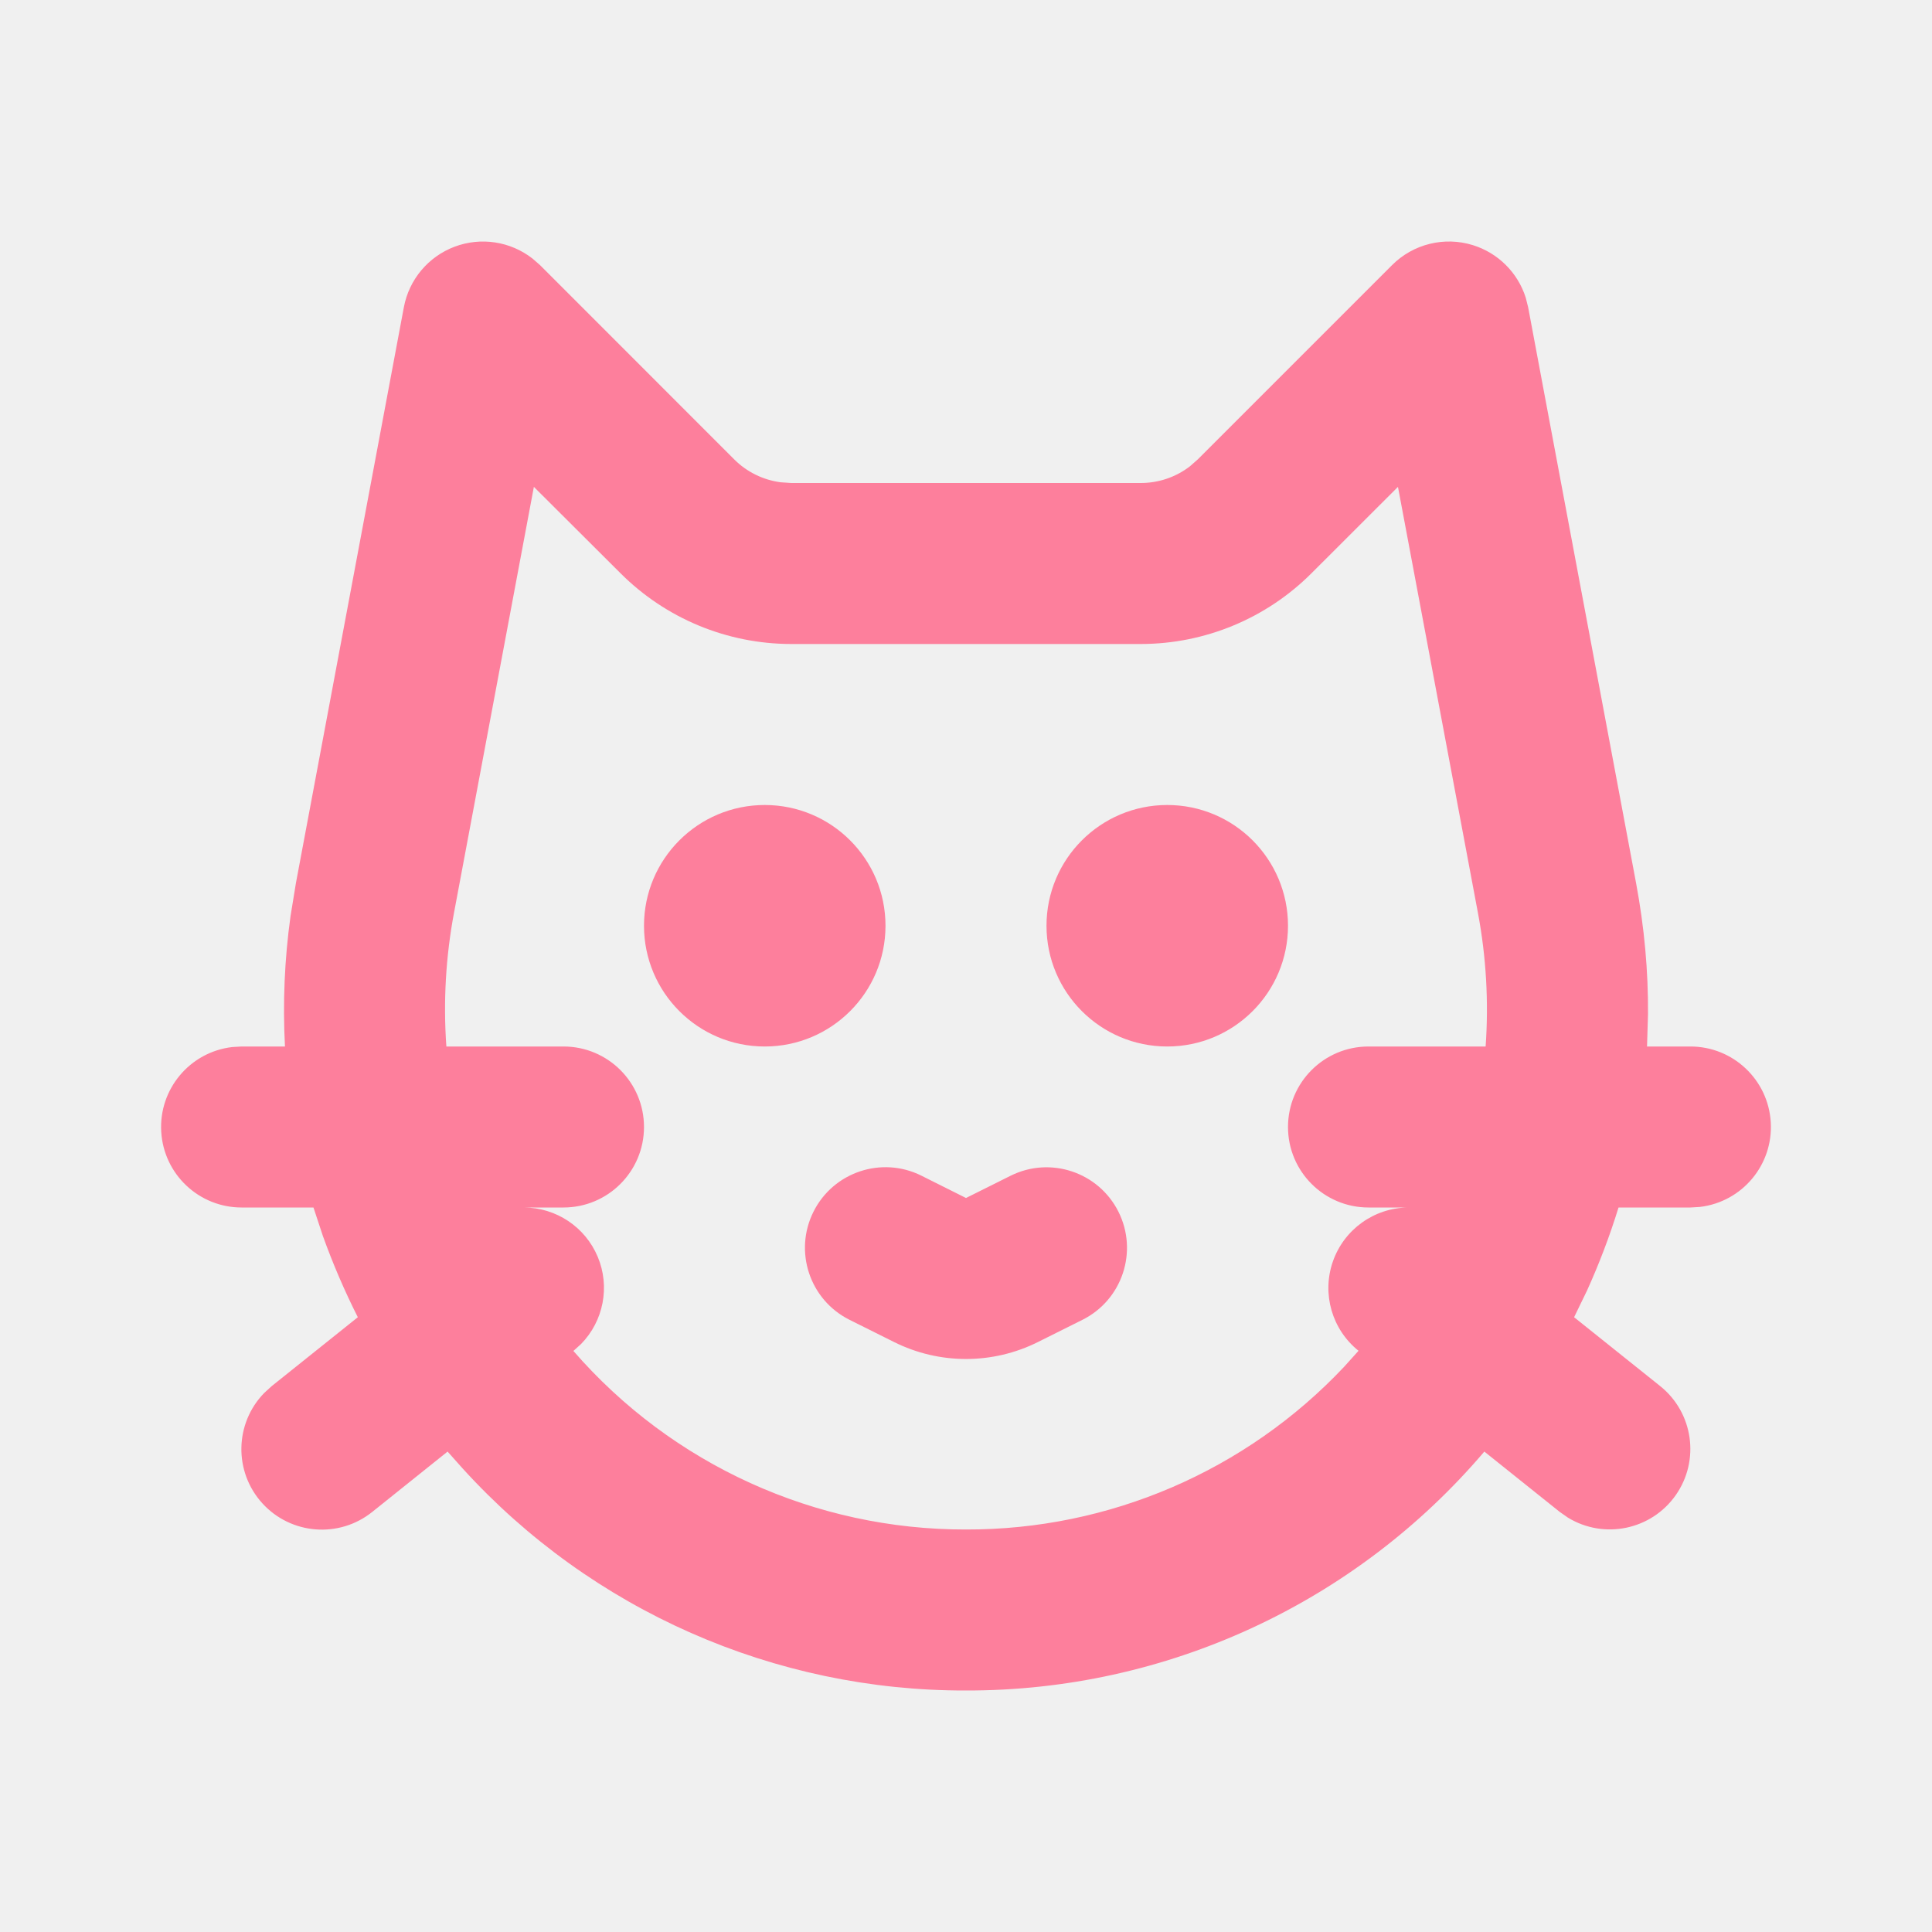
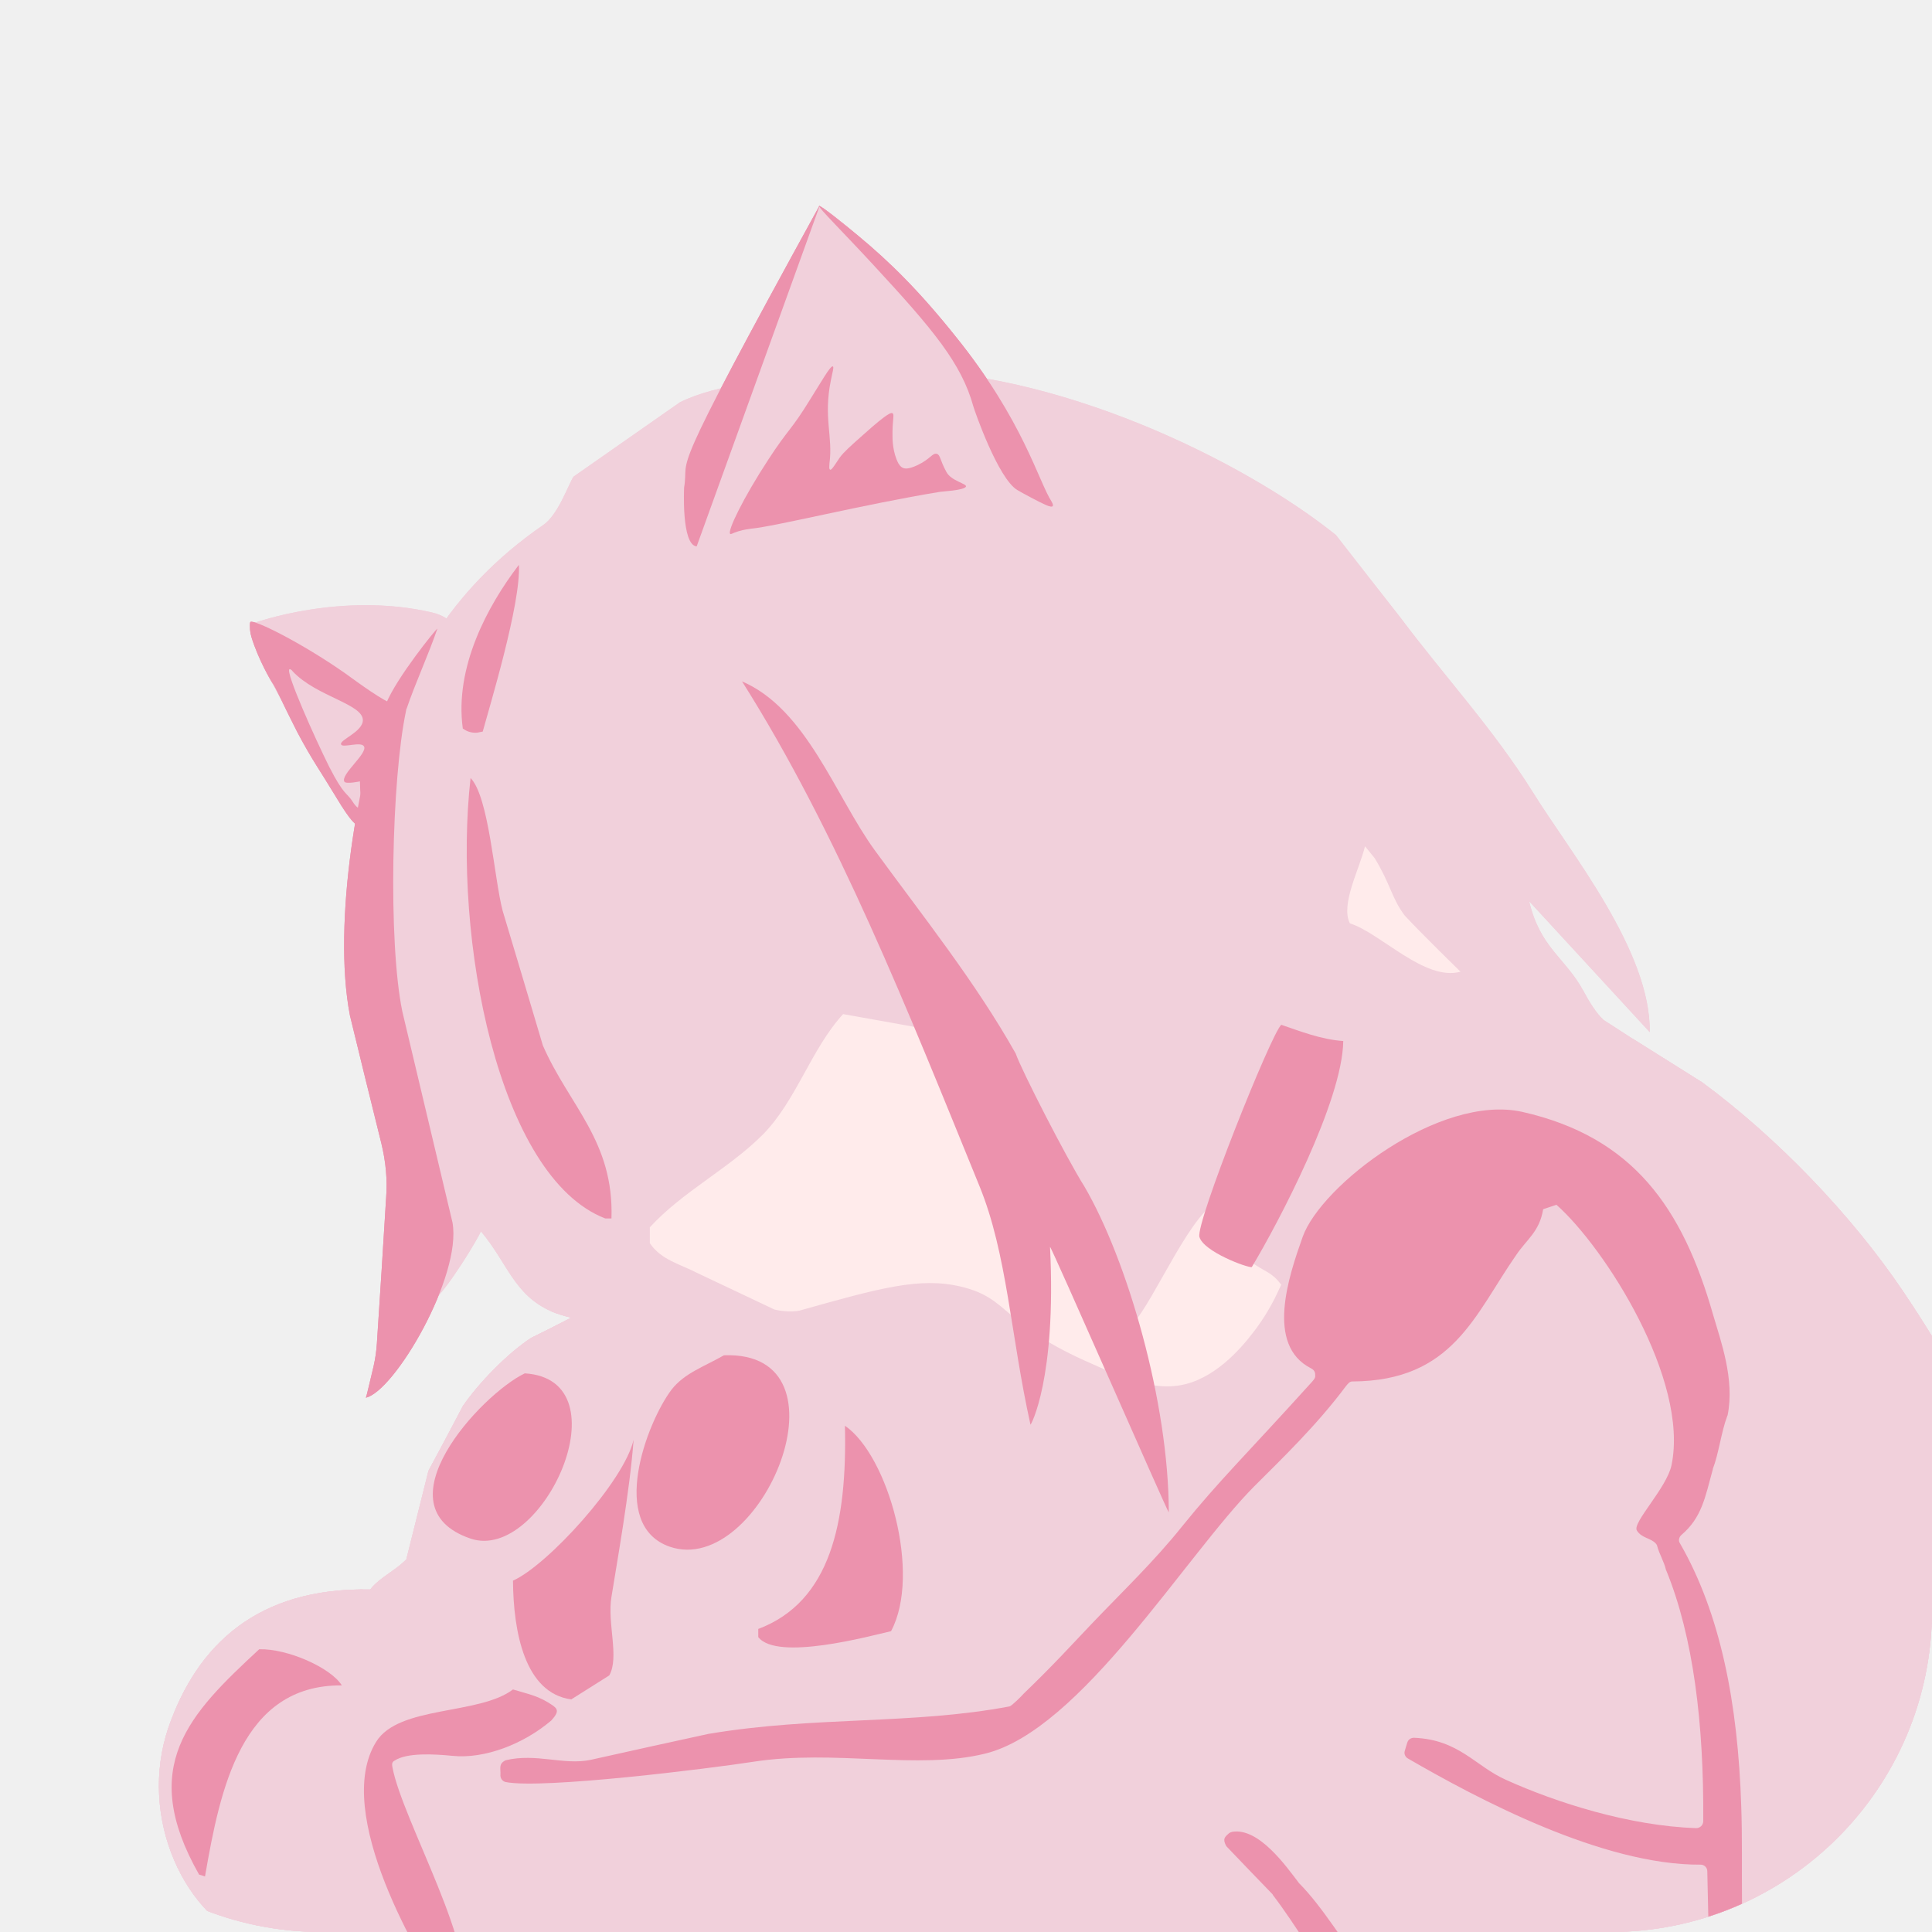
- <svg xmlns="http://www.w3.org/2000/svg" version="1.1" width="24" height="24">
-   <svg width="24" height="24" viewBox="0 0 24 24">
-     <g fill="none">
-       <path d="m12.594 23.258l-.012.002l-.071.035l-.02.004l-.014-.004l-.071-.036q-.016-.004-.024.006l-.004.01l-.017.428l.005.02l.01.013l.104.074l.015.004l.012-.004l.104-.074l.012-.016l.004-.017l-.017-.427q-.004-.016-.016-.018m.264-.113l-.014.002l-.184.093l-.01.01l-.003.011l.018.43l.005.012l.008.008l.201.092q.019.005.029-.008l.004-.014l-.034-.614q-.005-.019-.02-.022m-.715.002a.02.02 0 0 0-.027.006l-.006.014l-.034.614q.001.018.017.024l.015-.002l.201-.093l.01-.008l.003-.011l.018-.43l-.003-.012l-.01-.01z" />
-       <path fill="#fd7f9c" d="M18.296 3.045a1 1 0 0 1 .657.652l.03.119l1.341 7.154q.154.826.148 1.63l-.012.4H21a1 1 0 0 1 .117 1.993L21 15h-.894q-.164.531-.392 1.033l-.16.33l1.07.856a1 1 0 0 1-1.146 1.634l-.103-.072l-.936-.749A8.43 8.43 0 0 1 12 21a8.42 8.42 0 0 1-6.25-2.755l-.19-.213l-.935.749a1 1 0 0 1-1.343-1.477l.093-.085l1.07-.856a9 9 0 0 1-.435-1.012L3.894 15H3a1 1 0 0 1-.117-1.993L3 13h.54a8.5 8.5 0 0 1 .069-1.619l.067-.411l1.341-7.154a1 1 0 0 1 1.598-.604l.092.08l2.414 2.415a1 1 0 0 0 .576.284L9.828 6h4.344a1 1 0 0 0 .608-.206l.099-.087l2.414-2.414a1 1 0 0 1 1.003-.248m-.93 3.003L16.293 7.12a3 3 0 0 1-2.121.88H9.828a3 3 0 0 1-2.12-.879L6.632 6.048l-.992 5.29A6.5 6.5 0 0 0 5.545 13H7a1 1 0 1 1 0 2h-.492a.998.998 0 0 1 .71 1.696l-.095.086A6.44 6.44 0 0 0 12 19a6.43 6.43 0 0 0 4.696-2.02l.18-.2a1 1 0 0 1 .616-1.78H17a1 1 0 1 1 0-2h1.455a6.5 6.5 0 0 0-.096-1.662zm-3.472 9.005a1 1 0 0 1-.447 1.342l-.553.276a2 2 0 0 1-1.788 0l-.553-.276a1 1 0 0 1 .894-1.79l.553.277l.553-.276a1 1 0 0 1 1.341.447M9.5 10a1.5 1.5 0 1 1 0 3a1.5 1.5 0 0 1 0-3m5 0a1.5 1.5 0 1 1 0 3a1.5 1.5 0 0 1 0-3" />
-     </g>
-   </svg>
-   <style>@media (prefers-color-scheme: light) { :root { filter: none; } }
- @media (prefers-color-scheme: dark) { :root { filter: none; } }
- </style>
+ <svg xmlns="http://www.w3.org/2000/svg" width="1500" height="1500" viewBox="0 0 1500 1500" fill="none">
+   <g clip-path="url(#clip0_2718_972)">
+     <path d="M442.5 953.5L669 697L1080 927L985.5 1134.5L669 1104.5L442.5 953.5Z" fill="white" />
+     <path d="M985.5 727L1034.5 602.5L1121.5 629L1166.5 844L985.5 727Z" fill="white" />
+     <path fill-rule="evenodd" clip-rule="evenodd" d="M1540.03 1958.88C1518.27 1990.95 1454.98 2031.91 1419.76 2052.52C1403.15 2062.26 1385.11 2059.4 1360.48 2063.41C1254.24 2080.59 1148.57 2057.97 1062.08 2032.19C1041.18 2025.89 989.344 1986.37 967.008 1994.68C934.934 2009 939.516 2047.66 923.193 2077.44C912.311 2100.35 883.674 2183.68 874.797 2202.3C852.174 2249.83 823.823 2298.8 796.618 2342.9C775.713 2376.98 722.162 2440.55 662.311 2407.05C634.247 2391.3 635.679 2369.53 631.383 2346.91C631.097 2346.05 631.097 2333.74 630.238 2333.74C627.088 2333.74 627.088 2333.74 623.365 2333.74C616.11 2342.52 608.76 2351.3 601.315 2360.08C559.791 2398.17 497.363 2389.01 482.758 2332.02C473.021 2294.51 491.062 2256.71 501.372 2232.08C520.654 2172.7 539.936 2113.33 559.218 2053.96C569.528 2004.7 546.045 1964.61 532.586 1932.25C507.385 1870.39 500.226 1796.8 474.739 1733.8C464.144 1707.16 443.811 1693.42 435.793 1674.52C426.343 1651.89 405.438 1559.11 388.829 1551.09C335.564 1527.04 321.246 1607.22 290.604 1618.1C228.176 1640.44 200.971 1552.52 196.961 1507.28C145.129 1490.1 106.183 1412.2 131.097 1340.32C153.147 1277.61 199.539 1232.36 287.454 1234.08C295.186 1224.35 307.214 1219.48 315.518 1210.6L332.7 1141.87C341.673 1125.26 350.551 1108.56 359.333 1091.76C371.647 1073.72 393.983 1050.81 412.311 1038.78C422.811 1033.62 433.216 1028.37 443.525 1023.03C437.798 1021.69 432.643 1020.07 428.061 1018.16C398.852 1005.27 393.983 980.359 373.365 956.017C371.36 961.172 348.451 999.545 335.85 1010.71C331.65 1008.04 327.45 1005.37 323.25 1002.7C315.805 990.954 315.518 909.053 309.218 884.139C259.104 683.108 276.572 507.563 421.761 407.621C433.216 399.889 441.234 376.407 445.243 370.106C472.735 350.824 500.322 331.542 528.004 312.26C557.786 297.655 598.737 295.364 641.979 289.064C658.588 288.491 675.293 287.918 692.093 287.346C818.955 286.2 964.717 357.22 1037.17 415.353C1053.78 436.735 1070.48 458.117 1087.28 479.499C1121.36 525.032 1159.45 565.983 1190.38 615.525C1219.59 662.489 1281.73 738.377 1280.87 801.378C1249.56 767.396 1218.34 733.509 1187.23 699.717C1195.82 736.086 1215.29 743.531 1229.32 769.305C1233.62 777.323 1239.34 786.773 1245.07 791.928C1252.52 796.701 1260.06 801.569 1267.7 806.533C1285.64 817.797 1303.59 829.06 1321.53 840.324C1379.38 882.993 1437.23 942.844 1477.6 1002.7C1548.05 1107.22 1598.74 1224.35 1630.81 1368.39C1677.78 1579.44 1628.23 1830.3 1540.03 1958.88ZM1048.05 716.899C1071.82 724.345 1106.18 762.146 1133.96 754.414C1133.96 754.414 1103.89 725.204 1090.43 710.599C1080.41 697.14 1079.55 686.258 1067.24 666.212L1059.79 657.048C1055.5 674.803 1040.6 702.294 1048.05 716.899ZM1005.95 984.081C1005.09 982.65 995.358 998.4 994.786 997.541C987.34 987.518 983.044 988.091 971.303 979.786C961.853 968.331 957.558 943.99 948.107 932.535C926.916 935.399 896.275 1010.14 879.379 1027.9C878.424 1027.32 877.374 1026.75 876.229 1026.18C863.056 978.641 766.549 821.138 732.471 801.378C706.507 796.605 680.543 791.928 654.579 787.346C629.665 814.551 618.21 854.643 592.151 880.989C565.518 907.621 530.009 925.09 504.522 952.867V965.181C513.399 978.354 527.718 981.218 542.036 988.663C561.891 998.018 581.651 1007.37 601.315 1016.73C607.328 1018.16 613.628 1018.45 619.642 1017.87C630.524 1017.01 641.12 1014.15 648.279 1012.15C680.066 1003.27 717.58 1011.57 746.79 1018.45C767.122 1023.31 778.577 1037.35 793.468 1046.51C821.532 1063.98 850.742 1069.71 876.229 1088.61C879.474 1092.81 882.624 1097.01 885.679 1101.21C913.743 1112.09 1004.52 1012.43 1005.95 984.081Z" fill="#F1D0DB" />
+     <path d="M534.877 418.215L635.965 159.91C635.965 159.91 712.712 199.715 801.773 395.305L534.877 418.215Z" fill="#F1D0DB" />
+     <path d="M197.82 483.511C197.82 483.511 265.117 459.17 335.277 475.493C405.724 491.816 279.722 635.86 279.722 635.86C279.722 635.86 184.934 508.139 197.82 483.511Z" fill="#F1D0DB" />
+     <path d="M531.154 378.41C531.154 378.41 528.863 423.084 540.89 424.229L636.251 160.197C636.251 159.911 635.965 159.911 635.965 160.197C513.685 382.706 535.736 351.492 531.154 378.41Z" fill="#EC92AD" />
+     <path d="M789.745 380.417C774.854 371.253 756.813 319.42 755.667 315.411C746.503 282.192 724.453 255.846 678.92 206.591C655.724 181.39 635.106 161.058 635.965 159.913C636.824 159.053 655.438 173.945 666.034 182.822C690.948 203.441 713.857 226.064 742.208 261.574C794.327 326.293 806.354 373.83 816.377 389.294C816.664 389.867 818.096 392.158 817.236 393.017C816.091 394.449 809.505 391.012 801.773 387.003C796.332 384.139 791.177 381.276 789.745 380.417Z" fill="#EC92AD" />
+     <path d="M566.95 414.495C564.373 412.777 576.973 386.717 596.446 356.935C612.483 332.307 614.201 334.311 629.092 309.97C637.397 296.797 644.843 283.624 646.561 284.483C647.706 284.77 646.274 289.065 645.129 295.079C639.115 324.289 646.847 338.893 643.983 359.798C643.983 360.944 643.411 364.38 644.556 364.667C645.702 365.239 648.852 359.798 652.002 355.216C655.152 350.921 660.306 346.339 670.329 337.461C690.089 319.707 692.093 320.279 692.953 320.852C694.671 321.998 692.666 325.72 692.953 339.466C692.953 340.612 692.953 351.207 697.534 359.798C698.107 360.657 698.966 362.089 700.398 362.948C702.403 364.094 705.266 364.38 712.139 361.23C722.448 356.362 723.88 351.494 727.317 352.353C730.181 353.212 729.608 356.935 734.762 366.385C738.485 373.544 751.085 375.549 749.94 377.84C748.508 380.703 731.612 381.562 729.894 381.849C670.329 391.585 601.887 408.767 582.987 410.486C581.555 410.772 577.832 411.058 573.25 412.49C568.668 413.922 567.523 415.068 566.95 414.495Z" fill="#EC92AD" />
+     <path d="M280.581 628.703C283.158 630.994 281.44 639.585 278.576 640.444C276.572 641.017 272.849 638.726 260.821 618.68C248.221 597.775 242.78 590.902 231.039 568.852C220.443 548.233 214.43 534.201 210.707 529.047C210.707 529.047 200.684 512.437 195.243 494.682C194.384 491.819 194.098 488.669 194.098 488.669C194.098 486.378 193.811 483.8 194.384 482.941C196.388 480.364 233.616 498.691 267.981 522.746C277.431 529.619 298.909 545.37 305.495 546.515C305.781 546.801 306.641 546.802 307.213 547.661C309.504 550.524 300.34 556.824 297.19 566.275C289.745 586.893 289.745 605.221 287.167 610.375C283.731 616.962 281.44 621.257 280.581 621.257C279.722 621.257 279.435 606.653 279.435 606.653C279.435 606.653 268.84 608.944 267.408 606.939C263.971 601.498 285.736 584.889 282.586 579.448C280.295 575.438 265.976 580.879 264.831 578.016C263.112 574.579 281.726 568.279 281.726 559.115C281.726 546.515 245.644 540.788 227.316 521.315C226.743 520.456 225.598 519.31 224.739 519.596C221.303 521.315 244.785 573.72 255.667 595.484C267.408 618.394 269.126 614.957 273.994 622.689C274.567 623.548 275.713 625.553 278.004 627.271C279.435 628.13 280.008 628.13 280.581 628.703Z" fill="#EC92AD" />
+     <path d="M1540.03 1958.88C1518.27 1990.95 1454.98 2031.9 1419.76 2052.52C1403.15 2062.26 1385.11 2059.39 1360.48 2063.4C1254.24 2080.58 1148.57 2057.96 1062.08 2032.19C1041.18 2025.89 989.344 1986.37 967.008 1994.67C934.934 2008.99 939.516 2047.65 923.193 2077.43C912.311 2100.34 883.674 2183.68 874.797 2202.29C852.174 2249.83 823.823 2298.8 796.618 2342.9C775.713 2376.98 722.162 2440.55 662.311 2407.05C634.247 2391.3 635.679 2369.53 631.383 2346.91C631.097 2346.05 631.097 2333.74 630.238 2333.74C627.088 2333.74 627.088 2333.74 623.365 2333.74C616.11 2342.52 608.76 2351.3 601.315 2360.08C559.791 2398.17 497.363 2389 482.758 2332.02C473.021 2294.5 491.062 2256.7 501.372 2232.07C520.654 2172.7 539.936 2113.33 559.218 2053.95C569.528 2004.7 546.045 1964.61 532.586 1932.25C507.385 1870.39 500.226 1796.79 474.739 1733.79C464.144 1707.16 443.811 1693.41 435.793 1674.51C426.343 1651.89 405.438 1559.11 388.829 1551.09C335.564 1527.03 321.246 1607.22 290.604 1618.1C228.176 1640.44 200.971 1552.52 196.961 1507.27C145.129 1490.09 106.183 1412.2 131.097 1340.32C153.147 1277.61 199.539 1232.36 287.454 1234.08C295.186 1224.34 307.214 1219.47 315.518 1210.6L332.7 1141.87C341.673 1125.26 350.551 1108.55 359.333 1091.75C371.647 1073.71 393.983 1050.8 412.311 1038.77C422.811 1033.62 433.216 1028.37 443.525 1023.02C437.798 1021.69 432.643 1020.07 428.061 1018.16C438.943 1015.01 448.68 1014.15 456.698 1014.15C497.076 1013.86 513.399 1036.77 557.786 1035.34C577.832 1034.48 577.832 1029.61 619.642 1017.87C682.643 1000.11 714.144 991.237 746.217 998.969C783.445 1007.85 777.431 1027.03 841.865 1056.24C875.656 1071.42 899.711 1082.02 925.484 1073.14C950.685 1064.26 968.726 1040.21 975.599 1031.04C985.908 1017.01 991.349 1004.7 993.067 1000.97C993.067 1000.97 996.217 994.101 1003.66 980.642C1015.4 959.737 1037.45 923.941 1074.68 874.399C1114.2 822.566 1204.41 809.107 1267.7 806.529C1285.64 817.793 1303.59 829.057 1321.53 840.321C1379.38 882.99 1437.23 942.841 1477.6 1002.69C1548.05 1107.22 1598.74 1224.34 1630.81 1368.39C1677.78 1579.44 1628.23 1830.3 1540.03 1958.88Z" fill="url(#paint0_linear_2718_972)" />
+     <path d="M402.861 438.549C404.579 468.618 379.665 549.946 374.797 567.988C373.651 568.274 372.219 568.56 370.501 568.847C366.778 569.133 363.056 568.274 359.906 565.983L359.333 565.697C352.746 518.159 378.52 470.336 402.861 438.549Z" fill="#EC92AD" />
+     <path d="M339.574 488.086C332.987 507.559 322.392 530.469 315.805 549.942C315.423 550.514 315.232 551.183 315.232 551.946C304.064 604.638 301.2 731.213 312.369 785.337C325.351 839.938 338.333 894.539 351.315 949.14C358.761 990.664 306.355 1080.3 284.018 1085.17C284.591 1084.31 287.455 1071.42 290.032 1060.82C291.368 1054.91 292.227 1048.99 292.609 1043.07C295.091 1005.46 297.478 967.849 299.769 930.24C300.914 915.921 299.482 901.603 296.046 887.571C287.836 854.543 279.723 821.515 271.704 788.487C257.672 716.036 278.864 597.479 299.769 546.219C308.073 525.887 338.715 488.086 339.574 488.086Z" fill="#EC92AD" />
+     <path d="M576.114 529.043C626.228 550.521 648.565 618.104 679.207 660.2C716.148 710.887 757.385 762.434 788.6 817.989C792.895 830.589 828.119 899.318 841.864 921.082C875.083 977.783 907.443 1088.89 907.443 1174.23C906.297 1173.66 816.377 968.047 815.232 968.047C820.386 1070.57 800.054 1107.22 800.054 1106.08C784.59 1036.49 782.013 973.774 760.535 921.082C705.266 785.63 650.57 646.741 576.114 529.043Z" fill="#EC92AD" />
+     <path d="M365.346 604.062C379.665 618.667 383.674 682.241 390.261 707.155C400.761 742.092 411.165 776.934 421.475 811.68C441.807 858.358 476.744 885.85 474.739 945.987C473.212 945.987 471.589 945.987 469.871 945.987C386.824 913.914 351.314 728.06 365.346 604.062Z" fill="#EC92AD" />
+     <path d="M1042.9 808.247C1042.32 854.925 992.495 949.427 971.876 983.791C968.44 984.364 934.362 971.763 931.212 960.309C928.348 949.14 987.054 802.233 994.786 795.646C1009.1 800.515 1025.71 807.101 1042.9 808.247Z" fill="#EC92AD" />
+     <path d="M1320.39 1447.71C1244.21 1448.28 1146.85 1396.45 1093.01 1365.23C1091.01 1364.09 1089.86 1361.51 1090.72 1359.22C1091.29 1356.93 1092.15 1354.64 1092.72 1352.63C1093.58 1350.34 1095.59 1349.2 1097.88 1349.2C1132.82 1350.63 1145.42 1371.25 1169.18 1381.84C1208.42 1399.6 1265.12 1417.64 1316.95 1419.36C1319.81 1419.36 1322.39 1417.07 1322.39 1413.92C1322.96 1338.32 1314.66 1270.73 1293.75 1219.47C1293.56 1219.28 1293.47 1219.09 1293.47 1218.9C1292.04 1212.6 1288.31 1206.59 1286.6 1200.29C1286.6 1199.71 1286.02 1198.85 1285.45 1198.28C1281.44 1193.99 1274.57 1194.27 1270.85 1188.26C1267.12 1182.24 1294.04 1155.33 1297.76 1137.57C1311.51 1071.42 1246.22 968.899 1208.42 935.394C1203.83 936.826 1202.69 937.399 1198.11 938.831C1195.24 956.299 1185.51 962.027 1177.2 974.341C1144.84 1020.73 1128.23 1072.28 1049.77 1072.57C1047.76 1072.57 1046.33 1074.57 1044.9 1076.29C1022.28 1106.64 994.785 1132.99 973.88 1153.89C920.616 1207.44 839.001 1343.47 764.831 1361.51C712.712 1374.4 647.993 1358.07 584.992 1367.81C551.773 1372.97 421.188 1389.29 392.552 1383.56C389.974 1382.99 388.256 1380.41 388.542 1377.83C388.829 1372.97 386.824 1369.53 392.552 1366.67C416.32 1360.94 437.511 1370.68 458.416 1366.38C489.153 1359.51 519.89 1352.73 550.627 1346.05C550.627 1346.05 550.723 1346.05 550.914 1346.05C633.101 1332.3 708.13 1339.17 783.731 1324.86C785.45 1324.57 793.468 1316.55 794.614 1315.12C818.669 1291.92 830.696 1278.46 847.305 1261C871.074 1236.08 896.275 1212.03 917.752 1185.11C946.676 1149.31 968.153 1128.69 1016.55 1075.14C1019.7 1071.71 1021.42 1069.99 1021.13 1067.98C1021.13 1066.27 1021.13 1063.97 1017.69 1062.26C982.472 1044.21 1000.51 990.95 1011.39 960.308C1025.71 920.217 1117.92 849.197 1181.78 863.229C1267.98 882.703 1306.35 937.685 1330.12 1021.02C1335.85 1040.78 1347.02 1070.85 1341.29 1098.91C1341.1 1099.1 1341.01 1099.29 1341.01 1099.48C1336.42 1111.51 1334.42 1128.69 1329.84 1140.43C1329.84 1140.63 1329.84 1140.72 1329.84 1140.72C1323.82 1162.77 1321.25 1178.24 1305.5 1191.69C1303.49 1193.41 1302.92 1196.28 1304.35 1198.28C1335.85 1252.98 1349.31 1322.57 1351.89 1402.18C1353.61 1446.56 1349.88 1510.71 1357.61 1547.94C1357.9 1549.66 1359.33 1551.09 1360.76 1551.66C1426.63 1580.3 1593.87 1723.48 1613.34 1789.92C1613.53 1790.87 1613.53 1791.73 1613.34 1792.5C1608.76 1811.97 1602.17 1830.3 1595.59 1848.05C1595.4 1848.62 1595.01 1849.2 1594.44 1849.77C1549.77 1898.74 1458.99 1955.73 1360.76 1912.49C1304.92 1887.86 1267.41 1854.35 1229.61 1809.68C1203.83 1779.32 1178.63 1744.96 1153.72 1713.17C1112.2 1660.48 1078.98 1602.92 1039.75 1547.36C1022.56 1523.31 1006.53 1495.25 988.199 1471.19C988.199 1471 988.104 1470.81 987.913 1470.62C975.885 1458.21 963.953 1445.8 952.117 1433.39C948.966 1427.66 950.971 1426.23 954.121 1423.37C954.885 1422.79 955.744 1422.41 956.698 1422.22C977.317 1418.79 998.508 1448.85 1008.53 1462.03C1008.53 1462.22 1008.63 1462.31 1008.82 1462.31C1027.43 1481.21 1042.9 1508.13 1060.08 1529.61C1060.27 1529.8 1060.36 1529.9 1060.36 1529.9C1076.4 1554.81 1092.15 1572.57 1108.47 1597.48C1170.62 1685.68 1238.77 1803.67 1330.12 1861.51C1354.46 1876.98 1403.43 1909.05 1445.82 1900.46C1493.07 1891.01 1524.57 1870.1 1557.5 1849.77C1573.25 1839.75 1578.69 1819.13 1569.53 1802.52C1521.13 1716.32 1422.91 1613.8 1332.41 1587.46C1330.12 1586.88 1328.69 1584.88 1328.41 1582.59C1327.45 1539.44 1326.5 1496.2 1325.54 1452.86C1325.54 1450 1323.25 1447.71 1320.39 1447.71Z" fill="#EC92AD" />
+     <path d="M562.082 1052.23C664.889 1048.51 591.005 1225.2 519.986 1200.86C472.162 1184.25 501.945 1104.64 521.418 1078.87C531.441 1065.98 547.191 1060.82 562.082 1052.23Z" fill="#EC92AD" />
+     <path d="M407.443 1066.27C486.194 1071.14 421.188 1213.46 365.346 1194.56C292.895 1169.93 373.365 1082.59 407.443 1066.27Z" fill="#EC92AD" />
+     <path d="M656.011 1106.94C689.516 1129.85 715.575 1222.06 691.807 1266.44C675.484 1270.17 603.319 1289.93 588.714 1271.02C588.714 1268.92 588.714 1266.82 588.714 1264.72C644.842 1243.53 657.729 1182.25 656.011 1106.94Z" fill="#EC92AD" />
+     <path d="M491.921 1117.81C489.058 1157.33 478.748 1214.6 474.739 1239.8C471.303 1260.14 481.039 1286.77 473.021 1300.8C463.284 1306.91 453.452 1313.11 443.525 1319.41C407.442 1314.55 398.565 1267.01 398.279 1227.2C424.911 1215.46 484.762 1149.88 491.921 1117.81Z" fill="#EC92AD" />
+     <path d="M201.256 1280.47C223.307 1279.9 256.812 1294.79 265.403 1308.53C187.224 1307.96 170.901 1389.29 159.16 1456.87C157.633 1456.3 156.105 1455.82 154.578 1455.44C106.755 1371.25 146.846 1330.87 201.256 1280.47Z" fill="#EC92AD" />
+     <path d="M398.279 1311.69C410.307 1315.41 418.611 1316.55 429.78 1324.57C434.075 1327.72 432.644 1330.59 428.062 1335.74C406.584 1354.07 376.229 1365.81 351.315 1363.23C336.71 1361.8 315.805 1360.65 306.355 1366.95C304.064 1368.1 304.35 1370.1 304.637 1371.82C312.082 1413.06 373.938 1518.16 357.329 1551.38C352.46 1551.66 351.028 1551.66 346.446 1551.66C326.401 1522.17 257.672 1407.62 292.036 1352.35C309.505 1324 371.933 1331.73 398.279 1311.69Z" fill="#EC92AD" />
+     <path d="M442.5 953.5L669 697L1080 927L985.5 1134.5L669 1104.5L442.5 953.5Z" fill="#FFEBEB" />
+     <path d="M985.5 727L1034.5 602.5L1121.5 629L1166.5 844L985.5 727Z" fill="#FFEBEB" />
+     <path fill-rule="evenodd" clip-rule="evenodd" d="M1540.03 1958.88C1518.27 1990.95 1454.98 2031.91 1419.76 2052.52C1403.15 2062.26 1385.11 2059.4 1360.48 2063.41C1254.24 2080.59 1148.57 2057.97 1062.08 2032.19C1041.18 2025.89 989.344 1986.37 967.008 1994.68C934.934 2009 939.516 2047.66 923.193 2077.44C912.311 2100.35 883.674 2183.68 874.797 2202.3C852.174 2249.83 823.823 2298.8 796.618 2342.9C775.713 2376.98 722.162 2440.55 662.311 2407.05C634.247 2391.3 635.679 2369.53 631.383 2346.91C631.097 2346.05 631.097 2333.74 630.238 2333.74C627.088 2333.74 627.088 2333.74 623.365 2333.74C616.11 2342.52 608.76 2351.3 601.315 2360.08C559.791 2398.17 497.363 2389.01 482.758 2332.02C473.021 2294.51 491.062 2256.71 501.372 2232.08C520.654 2172.7 539.936 2113.33 559.218 2053.96C569.528 2004.7 546.045 1964.61 532.586 1932.25C507.385 1870.39 500.226 1796.8 474.739 1733.8C464.144 1707.16 443.811 1693.42 435.793 1674.52C426.343 1651.89 405.438 1559.11 388.829 1551.09C335.564 1527.04 321.246 1607.22 290.604 1618.1C228.176 1640.44 200.971 1552.52 196.961 1507.28C145.129 1490.1 106.183 1412.2 131.097 1340.32C153.147 1277.61 199.539 1232.36 287.454 1234.08C295.186 1224.35 307.214 1219.48 315.518 1210.6L332.7 1141.87C341.673 1125.26 350.551 1108.56 359.333 1091.76C371.647 1073.72 393.983 1050.81 412.311 1038.78C422.811 1033.62 433.216 1028.37 443.525 1023.03C437.798 1021.69 432.643 1020.07 428.061 1018.16C398.852 1005.27 393.983 980.359 373.365 956.017C371.36 961.172 348.451 999.545 335.85 1010.71C331.65 1008.04 327.45 1005.37 323.25 1002.7C315.805 990.954 315.518 909.053 309.218 884.139C259.104 683.108 276.572 507.563 421.761 407.621C433.216 399.889 441.234 376.407 445.243 370.106C472.735 350.824 500.322 331.542 528.004 312.26C557.786 297.655 598.737 295.364 641.979 289.064C658.588 288.491 675.293 287.918 692.093 287.346C818.955 286.2 964.717 357.22 1037.17 415.353C1053.78 436.735 1070.48 458.117 1087.28 479.499C1121.36 525.032 1159.45 565.983 1190.38 615.525C1219.59 662.489 1281.73 738.377 1280.87 801.378C1249.56 767.396 1218.34 733.509 1187.23 699.717C1195.82 736.086 1215.29 743.531 1229.32 769.305C1233.62 777.323 1239.34 786.773 1245.07 791.928C1252.52 796.701 1260.06 801.569 1267.7 806.533C1285.64 817.797 1303.59 829.06 1321.53 840.324C1379.38 882.993 1437.23 942.844 1477.6 1002.7C1548.05 1107.22 1598.74 1224.35 1630.81 1368.39C1677.78 1579.44 1628.23 1830.3 1540.03 1958.88ZM1048.05 716.899C1071.82 724.345 1106.18 762.146 1133.96 754.414C1133.96 754.414 1103.89 725.204 1090.43 710.599C1080.41 697.14 1079.55 686.258 1067.24 666.212L1059.79 657.048C1055.5 674.803 1040.6 702.294 1048.05 716.899ZM1005.95 984.081C1005.09 982.65 995.358 998.4 994.786 997.541C987.34 987.518 983.044 988.091 971.303 979.786C961.853 968.331 957.558 943.99 948.107 932.535C926.916 935.399 896.275 1010.14 879.379 1027.9C878.424 1027.32 877.374 1026.75 876.229 1026.18C863.056 978.641 766.549 821.138 732.471 801.378C706.507 796.605 680.543 791.928 654.579 787.346C629.665 814.551 618.21 854.643 592.151 880.989C565.518 907.621 530.009 925.09 504.522 952.867V965.181C513.399 978.354 527.718 981.218 542.036 988.663C561.891 998.018 581.651 1007.37 601.315 1016.73C607.328 1018.16 613.628 1018.45 619.642 1017.87C630.524 1017.01 641.12 1014.15 648.279 1012.15C680.066 1003.27 717.58 1011.57 746.79 1018.45C767.122 1023.31 778.577 1037.35 793.468 1046.51C821.532 1063.98 850.742 1069.71 876.229 1088.61C879.474 1092.81 882.624 1097.01 885.679 1101.21C913.743 1112.09 1004.52 1012.43 1005.95 984.081Z" fill="#F1D0DB" />
+     <path d="M534.877 418.215L635.965 159.91C635.965 159.91 712.712 199.715 801.773 395.305L534.877 418.215Z" fill="#F1D0DB" />
+     <path d="M197.82 483.511C197.82 483.511 265.117 459.17 335.277 475.493C405.724 491.816 279.722 635.86 279.722 635.86C279.722 635.86 184.934 508.139 197.82 483.511Z" fill="#F1D0DB" />
+     <path d="M531.154 378.41C531.154 378.41 528.863 423.084 540.89 424.229L636.251 160.197C636.251 159.911 635.965 159.911 635.965 160.197C513.685 382.706 535.736 351.492 531.154 378.41Z" fill="#EC92AD" />
+     <path d="M789.745 380.417C774.854 371.253 756.813 319.42 755.667 315.411C746.503 282.192 724.453 255.846 678.92 206.591C655.724 181.39 635.106 161.058 635.965 159.913C636.824 159.053 655.438 173.945 666.034 182.822C690.948 203.441 713.857 226.064 742.208 261.574C794.327 326.293 806.354 373.83 816.377 389.294C816.664 389.867 818.096 392.158 817.236 393.017C816.091 394.449 809.505 391.012 801.773 387.003C796.332 384.139 791.177 381.276 789.745 380.417Z" fill="#EC92AD" />
+     <path d="M566.95 414.495C564.373 412.777 576.973 386.717 596.446 356.935C612.483 332.307 614.201 334.311 629.092 309.97C637.397 296.797 644.843 283.624 646.561 284.483C647.706 284.77 646.274 289.065 645.129 295.079C639.115 324.289 646.847 338.893 643.983 359.798C643.983 360.944 643.411 364.38 644.556 364.667C645.702 365.239 648.852 359.798 652.002 355.216C655.152 350.921 660.306 346.339 670.329 337.461C690.089 319.707 692.093 320.279 692.953 320.852C694.671 321.998 692.666 325.72 692.953 339.466C692.953 340.612 692.953 351.207 697.534 359.798C698.107 360.657 698.966 362.089 700.398 362.948C702.403 364.094 705.266 364.38 712.139 361.23C722.448 356.362 723.88 351.494 727.317 352.353C730.181 353.212 729.608 356.935 734.762 366.385C738.485 373.544 751.085 375.549 749.94 377.84C748.508 380.703 731.612 381.562 729.894 381.849C670.329 391.585 601.887 408.767 582.987 410.486C581.555 410.772 577.832 411.058 573.25 412.49C568.668 413.922 567.523 415.068 566.95 414.495Z" fill="#EC92AD" />
+     <path d="M280.581 628.703C283.158 630.994 281.44 639.585 278.576 640.444C276.572 641.017 272.849 638.726 260.821 618.68C248.221 597.775 242.78 590.902 231.039 568.852C220.443 548.233 214.43 534.201 210.707 529.047C210.707 529.047 200.684 512.437 195.243 494.682C194.384 491.819 194.098 488.669 194.098 488.669C194.098 486.378 193.811 483.8 194.384 482.941C196.388 480.364 233.616 498.691 267.981 522.746C277.431 529.619 298.909 545.37 305.495 546.515C305.781 546.801 306.641 546.802 307.213 547.661C309.504 550.524 300.34 556.824 297.19 566.275C289.745 586.893 289.745 605.221 287.167 610.375C283.731 616.962 281.44 621.257 280.581 621.257C279.722 621.257 279.435 606.653 279.435 606.653C279.435 606.653 268.84 608.944 267.408 606.939C263.971 601.498 285.736 584.889 282.586 579.448C280.295 575.438 265.976 580.879 264.831 578.016C263.112 574.579 281.726 568.279 281.726 559.115C281.726 546.515 245.644 540.788 227.316 521.315C226.743 520.456 225.598 519.31 224.739 519.596C221.303 521.315 244.785 573.72 255.667 595.484C267.408 618.394 269.126 614.957 273.994 622.689C274.567 623.548 275.713 625.553 278.004 627.271C279.435 628.13 280.008 628.13 280.581 628.703Z" fill="#EC92AD" />
+     <path d="M1540.03 1958.88C1518.27 1990.95 1454.98 2031.9 1419.76 2052.52C1403.15 2062.26 1385.11 2059.39 1360.48 2063.4C1254.24 2080.58 1148.57 2057.96 1062.08 2032.19C1041.18 2025.89 989.344 1986.37 967.008 1994.67C934.934 2008.99 939.516 2047.65 923.193 2077.43C912.311 2100.34 883.674 2183.68 874.797 2202.29C852.174 2249.83 823.823 2298.8 796.618 2342.9C775.713 2376.98 722.162 2440.55 662.311 2407.05C634.247 2391.3 635.679 2369.53 631.383 2346.91C631.097 2346.05 631.097 2333.74 630.238 2333.74C627.088 2333.74 627.088 2333.74 623.365 2333.74C616.11 2342.52 608.76 2351.3 601.315 2360.08C559.791 2398.17 497.363 2389 482.758 2332.02C473.021 2294.5 491.062 2256.7 501.372 2232.07C520.654 2172.7 539.936 2113.33 559.218 2053.95C569.528 2004.7 546.045 1964.61 532.586 1932.25C507.385 1870.39 500.226 1796.79 474.739 1733.79C464.144 1707.16 443.811 1693.41 435.793 1674.51C426.343 1651.89 405.438 1559.11 388.829 1551.09C335.564 1527.03 321.246 1607.22 290.604 1618.1C228.176 1640.44 200.971 1552.52 196.961 1507.27C145.129 1490.09 106.183 1412.2 131.097 1340.32C153.147 1277.61 199.539 1232.36 287.454 1234.08C295.186 1224.34 307.214 1219.47 315.518 1210.6L332.7 1141.87C341.673 1125.26 350.551 1108.55 359.333 1091.75C371.647 1073.71 393.983 1050.8 412.311 1038.77C422.811 1033.62 433.216 1028.37 443.525 1023.02C437.798 1021.69 432.643 1020.07 428.061 1018.16C438.943 1015.01 448.68 1014.15 456.698 1014.15C497.076 1013.86 513.399 1036.77 557.786 1035.34C577.832 1034.48 577.832 1029.61 619.642 1017.87C682.643 1000.11 714.144 991.237 746.217 998.969C783.445 1007.85 777.431 1027.03 841.865 1056.24C875.656 1071.42 899.711 1082.02 925.484 1073.14C950.685 1064.26 968.726 1040.21 975.599 1031.04C985.908 1017.01 991.349 1004.7 993.067 1000.97C993.067 1000.97 996.217 994.101 1003.66 980.642C1015.4 959.737 1037.45 923.941 1074.68 874.399C1114.2 822.566 1204.41 809.107 1267.7 806.529C1285.64 817.793 1303.59 829.057 1321.53 840.321C1379.38 882.99 1437.23 942.841 1477.6 1002.69C1548.05 1107.22 1598.74 1224.34 1630.81 1368.39C1677.78 1579.44 1628.23 1830.3 1540.03 1958.88Z" fill="url(#paint1_linear_2718_972)" />
+     <path d="M402.861 438.549C404.579 468.618 379.665 549.946 374.797 567.988C373.651 568.274 372.219 568.56 370.501 568.847C366.778 569.133 363.056 568.274 359.906 565.983L359.333 565.697C352.746 518.159 378.52 470.336 402.861 438.549Z" fill="#EC92AD" />
+     <path d="M339.574 488.086C332.987 507.559 322.392 530.469 315.805 549.942C315.423 550.514 315.232 551.183 315.232 551.946C304.064 604.638 301.2 731.213 312.369 785.337C325.351 839.938 338.333 894.539 351.315 949.14C358.761 990.664 306.355 1080.3 284.018 1085.17C284.591 1084.31 287.455 1071.42 290.032 1060.82C291.368 1054.91 292.227 1048.99 292.609 1043.07C295.091 1005.46 297.478 967.849 299.769 930.24C300.914 915.921 299.482 901.603 296.046 887.571C287.836 854.543 279.723 821.515 271.704 788.487C257.672 716.036 278.864 597.479 299.769 546.219C308.073 525.887 338.715 488.086 339.574 488.086Z" fill="#EC92AD" />
+     <path d="M576.114 529.043C626.228 550.521 648.565 618.104 679.207 660.2C716.148 710.887 757.385 762.434 788.6 817.989C792.895 830.589 828.119 899.318 841.864 921.082C875.083 977.783 907.443 1088.89 907.443 1174.23C906.297 1173.66 816.377 968.047 815.232 968.047C820.386 1070.57 800.054 1107.22 800.054 1106.08C784.59 1036.49 782.013 973.774 760.535 921.082C705.266 785.63 650.57 646.741 576.114 529.043Z" fill="#EC92AD" />
+     <path d="M365.346 604.062C379.665 618.667 383.674 682.241 390.261 707.155C400.761 742.092 411.165 776.934 421.475 811.68C441.807 858.358 476.744 885.85 474.739 945.987C473.212 945.987 471.589 945.987 469.871 945.987C386.824 913.914 351.314 728.06 365.346 604.062Z" fill="#EC92AD" />
+     <path d="M1042.9 808.247C1042.32 854.925 992.495 949.427 971.876 983.791C968.44 984.364 934.362 971.763 931.212 960.309C928.348 949.14 987.054 802.233 994.786 795.646C1009.1 800.515 1025.71 807.101 1042.9 808.247Z" fill="#EC92AD" />
+     <path d="M1320.39 1447.71C1244.21 1448.28 1146.85 1396.45 1093.01 1365.23C1091.01 1364.09 1089.86 1361.51 1090.72 1359.22C1091.29 1356.93 1092.15 1354.64 1092.72 1352.63C1093.58 1350.34 1095.59 1349.2 1097.88 1349.2C1132.82 1350.63 1145.42 1371.25 1169.18 1381.84C1208.42 1399.6 1265.12 1417.64 1316.95 1419.36C1319.81 1419.36 1322.39 1417.07 1322.39 1413.92C1322.96 1338.32 1314.66 1270.73 1293.75 1219.47C1293.56 1219.28 1293.47 1219.09 1293.47 1218.9C1292.04 1212.6 1288.31 1206.59 1286.6 1200.29C1286.6 1199.71 1286.02 1198.85 1285.45 1198.28C1281.44 1193.99 1274.57 1194.27 1270.85 1188.26C1267.12 1182.24 1294.04 1155.33 1297.76 1137.57C1311.51 1071.42 1246.22 968.899 1208.42 935.394C1203.83 936.826 1202.69 937.399 1198.11 938.831C1195.24 956.299 1185.51 962.027 1177.2 974.341C1144.84 1020.73 1128.23 1072.28 1049.77 1072.57C1047.76 1072.57 1046.33 1074.57 1044.9 1076.29C1022.28 1106.64 994.785 1132.99 973.88 1153.89C920.616 1207.44 839.001 1343.47 764.831 1361.51C712.712 1374.4 647.993 1358.07 584.992 1367.81C551.773 1372.97 421.188 1389.29 392.552 1383.56C389.974 1382.99 388.256 1380.41 388.542 1377.83C388.829 1372.97 386.824 1369.53 392.552 1366.67C416.32 1360.94 437.511 1370.68 458.416 1366.38C489.153 1359.51 519.89 1352.73 550.627 1346.05C550.627 1346.05 550.723 1346.05 550.914 1346.05C633.101 1332.3 708.13 1339.17 783.731 1324.86C785.45 1324.57 793.468 1316.55 794.614 1315.12C818.669 1291.92 830.696 1278.46 847.305 1261C871.074 1236.08 896.275 1212.03 917.752 1185.11C946.676 1149.31 968.153 1128.69 1016.55 1075.14C1019.7 1071.71 1021.42 1069.99 1021.13 1067.98C1021.13 1066.27 1021.13 1063.97 1017.69 1062.26C982.472 1044.21 1000.51 990.95 1011.39 960.308C1025.71 920.217 1117.92 849.197 1181.78 863.229C1267.98 882.703 1306.35 937.685 1330.12 1021.02C1335.85 1040.78 1347.02 1070.85 1341.29 1098.91C1341.1 1099.1 1341.01 1099.29 1341.01 1099.48C1336.42 1111.51 1334.42 1128.69 1329.84 1140.43C1329.84 1140.63 1329.84 1140.72 1329.84 1140.72C1323.82 1162.77 1321.25 1178.24 1305.5 1191.69C1303.49 1193.41 1302.92 1196.28 1304.35 1198.28C1335.85 1252.98 1349.31 1322.57 1351.89 1402.18C1353.61 1446.56 1349.88 1510.71 1357.61 1547.94C1357.9 1549.66 1359.33 1551.09 1360.76 1551.66C1426.63 1580.3 1593.87 1723.48 1613.34 1789.92C1613.53 1790.87 1613.53 1791.73 1613.34 1792.5C1608.76 1811.97 1602.17 1830.3 1595.59 1848.05C1595.4 1848.62 1595.01 1849.2 1594.44 1849.77C1549.77 1898.74 1458.99 1955.73 1360.76 1912.49C1304.92 1887.86 1267.41 1854.35 1229.61 1809.68C1203.83 1779.32 1178.63 1744.96 1153.72 1713.17C1112.2 1660.48 1078.98 1602.92 1039.75 1547.36C1022.56 1523.31 1006.53 1495.25 988.199 1471.19C988.199 1471 988.104 1470.81 987.913 1470.62C975.885 1458.21 963.953 1445.8 952.117 1433.39C948.966 1427.66 950.971 1426.23 954.121 1423.37C954.885 1422.79 955.744 1422.41 956.698 1422.22C977.317 1418.79 998.508 1448.85 1008.53 1462.03C1008.53 1462.22 1008.63 1462.31 1008.82 1462.31C1027.43 1481.21 1042.9 1508.13 1060.08 1529.61C1060.27 1529.8 1060.36 1529.9 1060.36 1529.9C1076.4 1554.81 1092.15 1572.57 1108.47 1597.48C1170.62 1685.68 1238.77 1803.67 1330.12 1861.51C1354.46 1876.98 1403.43 1909.05 1445.82 1900.46C1493.07 1891.01 1524.57 1870.1 1557.5 1849.77C1573.25 1839.75 1578.69 1819.13 1569.53 1802.52C1521.13 1716.32 1422.91 1613.8 1332.41 1587.46C1330.12 1586.88 1328.69 1584.88 1328.41 1582.59C1327.45 1539.44 1326.5 1496.2 1325.54 1452.86C1325.54 1450 1323.25 1447.71 1320.39 1447.71Z" fill="#EC92AD" />
+     <path d="M562.082 1052.23C664.889 1048.51 591.005 1225.2 519.986 1200.86C472.162 1184.25 501.945 1104.64 521.418 1078.87C531.441 1065.98 547.191 1060.82 562.082 1052.23Z" fill="#EC92AD" />
+     <path d="M407.443 1066.27C486.194 1071.14 421.188 1213.46 365.346 1194.56C292.895 1169.93 373.365 1082.59 407.443 1066.27Z" fill="#EC92AD" />
+     <path d="M656.011 1106.94C689.516 1129.85 715.575 1222.06 691.807 1266.44C675.484 1270.17 603.319 1289.93 588.714 1271.02C588.714 1268.92 588.714 1266.82 588.714 1264.72C644.842 1243.53 657.729 1182.25 656.011 1106.94Z" fill="#EC92AD" />
+     <path d="M491.921 1117.81C489.058 1157.33 478.748 1214.6 474.739 1239.8C471.303 1260.14 481.039 1286.77 473.021 1300.8C463.284 1306.91 453.452 1313.11 443.525 1319.41C407.442 1314.55 398.565 1267.01 398.279 1227.2C424.911 1215.46 484.762 1149.88 491.921 1117.81Z" fill="#EC92AD" />
+     <path d="M201.256 1280.47C223.307 1279.9 256.812 1294.79 265.403 1308.53C187.224 1307.96 170.901 1389.29 159.16 1456.87C157.633 1456.3 156.105 1455.82 154.578 1455.44C106.755 1371.25 146.846 1330.87 201.256 1280.47Z" fill="#EC92AD" />
+     <path d="M398.279 1311.69C410.307 1315.41 418.611 1316.55 429.78 1324.57C434.075 1327.72 432.644 1330.59 428.062 1335.74C406.584 1354.07 376.229 1365.81 351.315 1363.23C336.71 1361.8 315.805 1360.65 306.355 1366.95C304.064 1368.1 304.35 1370.1 304.637 1371.82C312.082 1413.06 373.938 1518.16 357.329 1551.38C352.46 1551.66 351.028 1551.66 346.446 1551.66C326.401 1522.17 257.672 1407.62 292.036 1352.35C309.505 1324 371.933 1331.73 398.279 1311.69Z" fill="#EC92AD" />
+   </g>
+   <defs>
+     <linearGradient id="paint0_linear_2718_972" x1="36.357" y1="2416.52" x2="36.357" y2="806.412" gradientUnits="userSpaceOnUse">
+       <stop stop-color="#F1D0DB" />
+       <stop offset="1" stop-color="#F1D0DB" />
+     </linearGradient>
+     <linearGradient id="paint1_linear_2718_972" x1="36.357" y1="2416.52" x2="36.357" y2="806.412" gradientUnits="userSpaceOnUse">
+       <stop stop-color="#F1D0DB" />
+       <stop offset="1" stop-color="#F1D0DB" />
+     </linearGradient>
+     <clipPath id="clip0_2718_972">
+       <rect width="1500" height="1500" rx="250" fill="white" />
+     </clipPath>
+   </defs>
</svg>
